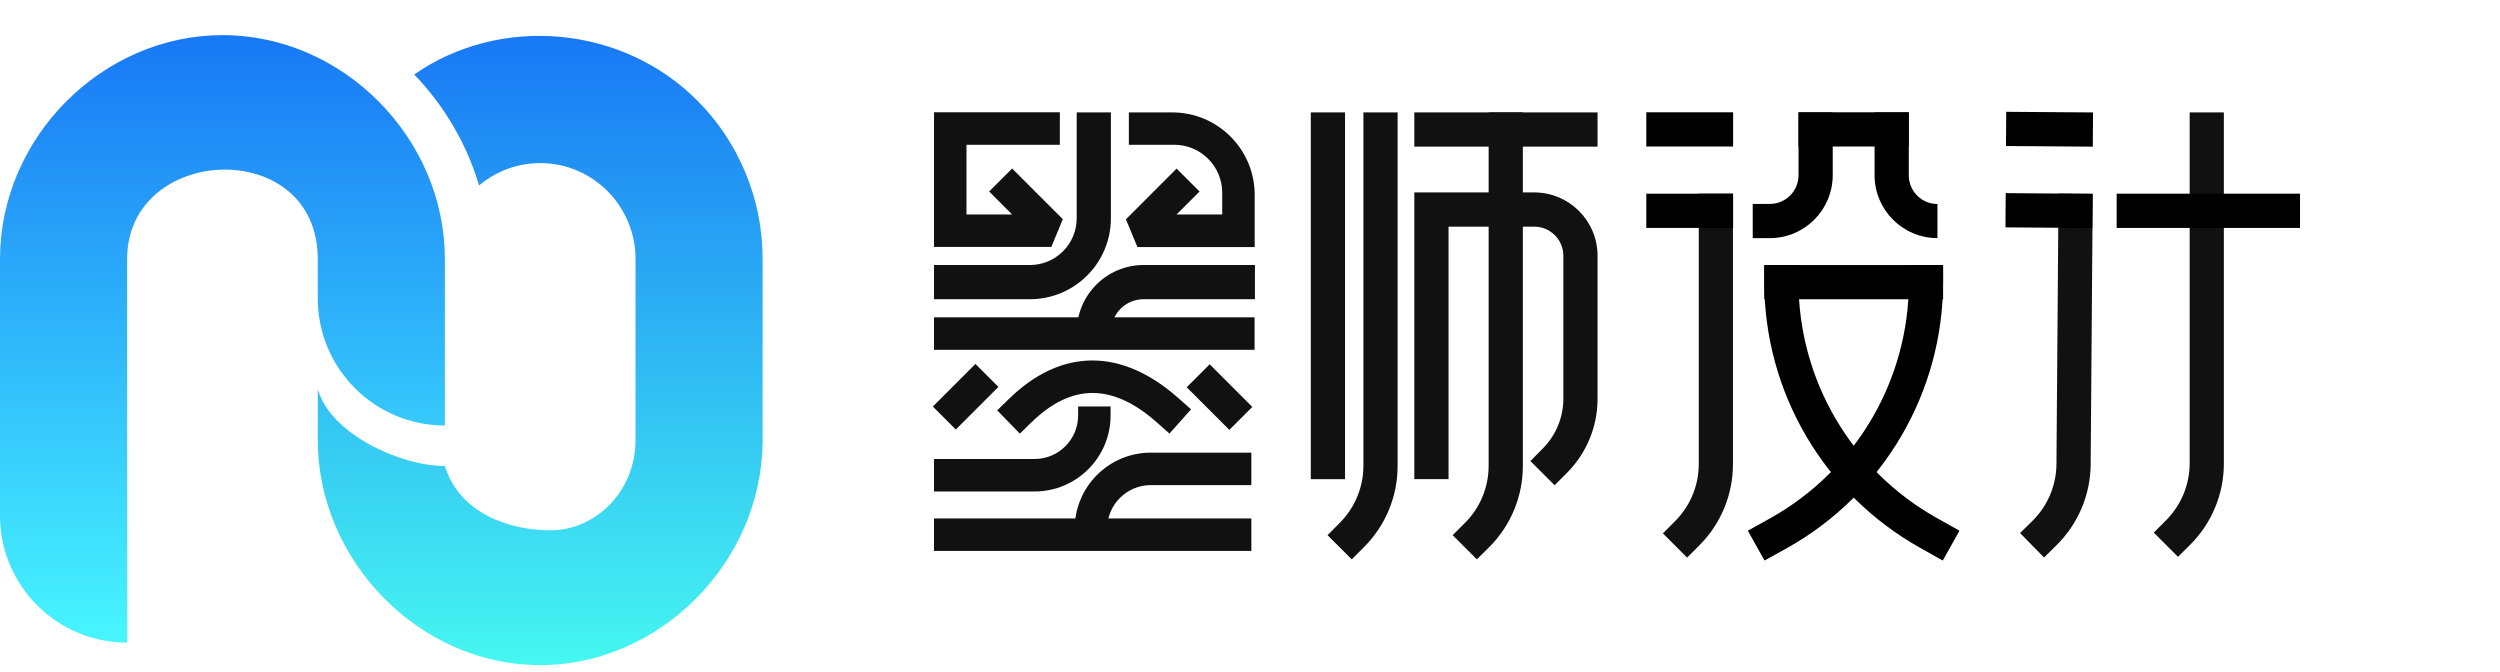
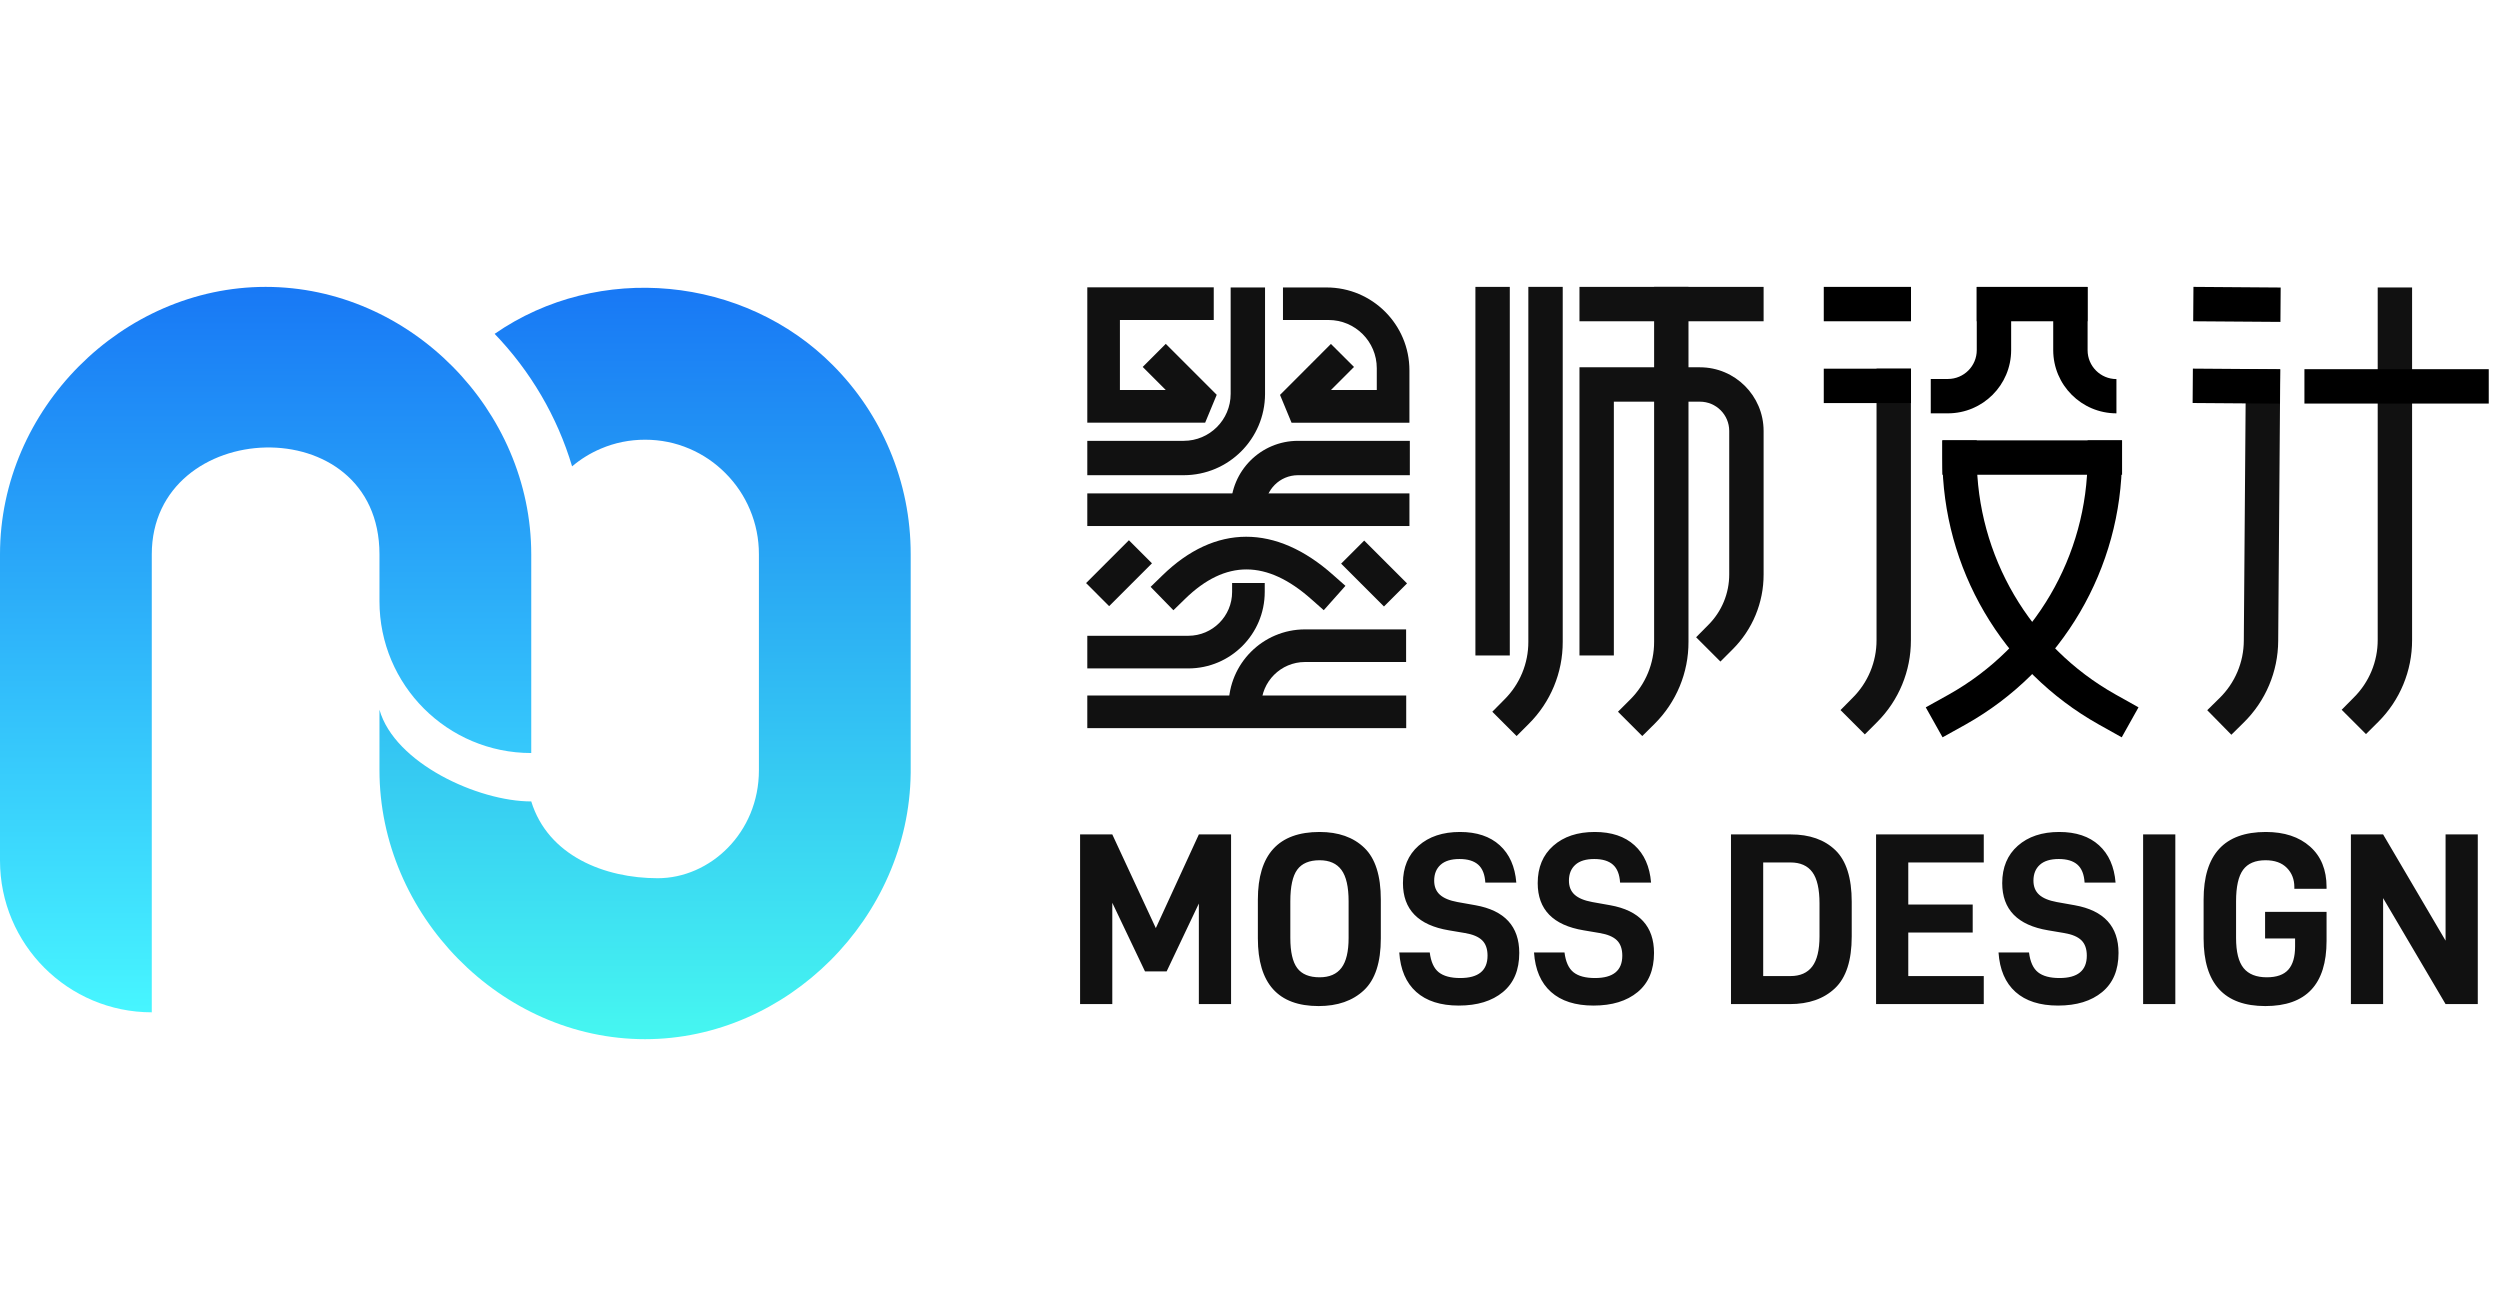
- <svg xmlns="http://www.w3.org/2000/svg" fill="none" version="1.1" width="134" height="36" viewBox="0 0 134 36">
+ <svg xmlns="http://www.w3.org/2000/svg" fill="none" version="1.1" width="122" height="64" viewBox="0 0 122 64">
  <defs>
-     <clipPath id="master_svg0_227_449">
-       <rect x="0" y="0" width="134" height="36" rx="0" />
+     <clipPath id="master_svg0_341_8224">
+       <rect x="0" y="0" width="122" height="64" rx="0" />
    </clipPath>
-     <linearGradient x1="0.5" y1="0" x2="0.5" y2="1" id="master_svg1_227_491">
+     <linearGradient x1="0.5" y1="0" x2="0.5" y2="1" id="master_svg1_3_0757">
      <stop offset="0%" stop-color="#1878F5" stop-opacity="1" />
      <stop offset="100%" stop-color="#47F6FF" stop-opacity="1" />
    </linearGradient>
-     <linearGradient x1="0.5" y1="1" x2="0.5" y2="0" id="master_svg2_227_488">
+     <linearGradient x1="0.5" y1="1" x2="0.5" y2="0" id="master_svg2_3_0763">
      <stop offset="0%" stop-color="#46F7F1" stop-opacity="1" />
      <stop offset="100%" stop-color="#1878F5" stop-opacity="1" />
    </linearGradient>
-     <clipPath id="master_svg3_227_451">
-       <rect x="50" y="6" width="73.281" height="24.045" rx="0" />
-     </clipPath>
  </defs>
-   <g clip-path="url(#master_svg0_227_449)">
+   <g clip-path="url(#master_svg0_341_8224)">
    <g>
      <g>
-         <g>
-           <path d="M17.032,13.889L17.032,15.994C17.032,19.757,20.082,22.807,23.845,22.807L23.845,13.889C23.845,7.421,18.411,1.883,11.922,1.883C5.499,1.883,0,7.355,0,13.889L7.66553e-7,27.631C9.76433e-7,31.394,3.05,34.444,6.813,34.444L6.813,13.889C6.813,7.713,17.032,7.275,17.032,13.889Z" fill-rule="evenodd" fill="url(#master_svg1_227_491)" fill-opacity="1" />
-         </g>
-         <g>
-           <path d="M37.385,5.399C33.403,1.39,26.874,0.753,22.201,3.991C23.809,5.66,25.016,7.711,25.678,9.939Q26.261,9.447,26.966,9.146Q27.912,8.743,28.954,8.743Q29.996,8.743,30.942,9.146Q31.858,9.537,32.567,10.25Q33.276,10.964,33.664,11.887Q34.064,12.839,34.064,13.888L34.064,23.579C34.064,26.391,31.868,28.425,29.521,28.425C27.141,28.425,24.6,27.424,23.845,24.979C21.46,24.979,17.713,23.264,17.032,20.863L17.032,23.579C17.032,30.046,22.465,35.65,28.954,35.65C35.331,35.65,40.797,30.192,40.876,23.721L40.877,23.721L40.877,13.888Q40.877,11.448,39.938,9.214Q39.033,7.059,37.385,5.399Z" fill-rule="evenodd" fill="url(#master_svg2_227_488)" fill-opacity="1" />
-         </g>
+         <path d="M18.518,27.052L18.518,29.341C18.518,33.432,21.834,36.748,25.925,36.748L25.925,27.052C25.925,20.021,20.017,14,12.962,14C5.979,14,0,19.949,0,27.052L8.33414e-7,41.994C0,46.084,3.316,49.401,7.407,49.401L7.407,27.052C7.407,20.338,18.518,19.862,18.518,27.052Z" fill-rule="evenodd" fill="url(#master_svg1_3_0757)" fill-opacity="1" />
+       </g>
+       <g>
+         <path d="M40.646,17.823C36.317,13.463,29.218,12.77,24.138,16.292C25.886,18.106,27.198,20.336,27.918,22.759Q28.551,22.223,29.319,21.896Q30.347,21.458,31.48,21.458Q32.613,21.458,33.641,21.896Q34.638,22.321,35.408,23.097Q36.179,23.873,36.6,24.876Q37.035,25.911,37.035,27.052L37.035,37.587C37.035,40.645,34.648,42.857,32.096,42.857C29.509,42.857,26.746,41.768,25.925,39.11C23.332,39.11,19.258,37.245,18.518,34.635L18.518,37.587C18.518,44.619,24.425,50.712,31.48,50.712C38.412,50.712,44.355,44.777,44.441,37.743L44.442,37.743L44.442,27.052Q44.442,24.399,43.422,21.97Q42.438,19.627,40.646,17.823Z" fill-rule="evenodd" fill="url(#master_svg2_3_0763)" fill-opacity="1" />
      </g>
    </g>
-     <g clip-path="url(#master_svg3_227_451)">
+     <g>
      <g>
-         <rect x="70.259" y="6.025" width="1.834" height="19.659" rx="0" fill="#111111" fill-opacity="1" />
+         <rect x="72" y="14" width="1.678" height="17.987" rx="0" fill="#111111" fill-opacity="1" />
      </g>
      <g>
-         <path d="M72.453,29.981L71.156,28.686L71.805,28.031C72.623,27.217,73.082,26.109,73.079,24.954L73.079,6.025L74.912,6.025L74.912,24.961C74.917,26.602,74.265,28.176,73.101,29.333L72.453,29.981Z" fill="#111111" fill-opacity="1" />
+         <path d="M74.01,35.919L72.824,34.733L73.417,34.134C74.166,33.389,74.586,32.376,74.583,31.32L74.583,14L76.261,14L76.261,31.326C76.265,32.827,75.668,34.267,74.604,35.325L74.01,35.919Z" fill="#111111" fill-opacity="1" />
      </g>
      <g>
-         <path d="M79.16,29.981L77.863,28.686L78.518,28.031C79.336,27.217,79.795,26.109,79.791,24.954L79.791,6.025L81.625,6.025L81.625,24.961C81.629,26.601,80.978,28.176,79.815,29.333L79.16,29.981Z" fill="#111111" fill-opacity="1" />
+         <path d="M80.143,35.919L78.957,34.733L79.556,34.134C80.305,33.389,80.724,32.376,80.721,31.32L80.721,14L82.398,14L82.398,31.326C82.403,32.826,81.806,34.267,80.742,35.325L80.143,35.919Z" fill="#111111" fill-opacity="1" />
      </g>
      <g>
-         <rect x="75.808" y="6.025" width="9.821" height="1.834" rx="0" fill="#111111" fill-opacity="1" />
+         <rect x="77.078" y="14" width="8.986" height="1.678" rx="0" fill="#111111" fill-opacity="1" />
      </g>
      <g>
-         <path d="M83.326,26.009L82.029,24.712L82.677,24.058C83.395,23.343,83.798,22.371,83.796,21.358L83.796,13.707C83.794,12.847,83.097,12.149,82.236,12.148L77.642,12.148L77.642,25.683L75.808,25.683L75.808,10.314L82.236,10.314C84.109,10.316,85.627,11.834,85.629,13.707L85.629,21.365C85.633,22.865,85.037,24.303,83.974,25.361L83.326,26.009Z" fill="#111111" fill-opacity="1" />
+         <path d="M83.956,32.284L82.77,31.098L83.363,30.499C84.02,29.845,84.388,28.956,84.386,28.029L84.386,21.029C84.385,20.241,83.747,19.603,82.959,19.602L78.756,19.602L78.756,31.986L77.078,31.986L77.078,17.924L82.959,17.924C84.673,17.926,86.062,19.315,86.064,21.029L86.064,28.035C86.068,29.407,85.522,30.724,84.549,31.691L83.956,32.284Z" fill="#111111" fill-opacity="1" />
+       </g>
+     </g>
+     <g>
+       <g>
+         <path d="M55.764,17.907L56.889,19.033L54.652,19.033L54.652,15.617L59.231,15.617L59.231,14.023L53.06,14.023L53.06,20.626L58.812,20.626L59.376,19.266L56.89,16.78L55.764,17.907Z" fill="#111111" fill-opacity="1" />
      </g>
      <g>
-         <path d="M53.019,10.264L54.249,11.495L51.804,11.495L51.804,7.761L56.808,7.761L56.808,6.019L50.063,6.019L50.063,13.236L56.351,13.236L56.967,11.749L54.25,9.033L53.019,10.264Z" fill="#111111" fill-opacity="1" />
+         <path d="M66.075,17.907L64.95,19.032L67.187,19.032L67.187,17.968C67.187,16.669,66.134,15.616,64.835,15.616L62.609,15.616L62.609,14.028L64.736,14.028C66.969,14.028,68.78,15.839,68.78,18.073L68.78,20.631L63.028,20.631L62.465,19.271L64.949,16.784L66.075,17.907Z" fill="#111111" fill-opacity="1" />
      </g>
      <g>
-         <path d="M64.296,10.264L63.066,11.494L65.511,11.494L65.511,10.331C65.511,8.911,64.36,7.76,62.94,7.76L60.507,7.76L60.507,6.025L62.831,6.025C65.273,6.025,67.251,8.004,67.251,10.445L67.251,13.241L60.965,13.241L60.35,11.754L63.065,9.037L64.296,10.264Z" fill="#111111" fill-opacity="1" />
+         <rect x="53.06" y="24.078" width="15.721" height="1.592" rx="0" fill="#111111" fill-opacity="1" />
      </g>
      <g>
-         <rect x="50.063" y="17.009" width="17.183" height="1.741" rx="0" fill="#111111" fill-opacity="1" />
+         <rect x="53.06" y="33.941" width="15.563" height="1.592" rx="0" fill="#111111" fill-opacity="1" />
+       </g>
+       <g transform="matrix(0.7071068,-0.7071068,0.7071068,0.7071068,-4.596444,45.81055)">
+         <rect x="53" y="28.454" width="2.956" height="1.592" rx="0" fill="#111111" fill-opacity="1" />
+       </g>
+       <g transform="matrix(0.7071068,-0.7071068,0.7071068,0.7071068,-0.2808204,54.33461)">
+         <rect x="65.447" y="27.506" width="1.592" height="2.956" rx="0" fill="#111111" fill-opacity="1" />
      </g>
      <g>
-         <rect x="50.063" y="27.789" width="17.01" height="1.741" rx="0" fill="#111111" fill-opacity="1" />
-       </g>
-       <g transform="matrix(0.7071068,-0.7071068,0.7071068,0.7071068,-0.7638996,41.73818)">
-         <rect x="50" y="21.791" width="3.231" height="1.741" rx="0" fill="#111111" fill-opacity="1" />
-       </g>
-       <g transform="matrix(0.7071068,-0.7071068,0.7071068,0.7071068,3.952978,51.05633)">
-         <rect x="63.607" y="20.757" width="1.741" height="3.231" rx="0" fill="#111111" fill-opacity="1" />
+         <path d="M57.262,29.78L56.15,28.639L56.721,28.084C59.299,25.567,62.26,25.567,65.059,28.06L65.658,28.589L64.599,29.778L64,29.248C61.825,27.31,59.806,27.301,57.833,29.224L57.262,29.78Z" fill="#111111" fill-opacity="1" />
      </g>
      <g>
-         <path d="M54.664,23.242L53.449,21.994L54.073,21.387C56.891,18.637,60.127,18.637,63.186,21.361L63.841,21.94L62.683,23.239L62.028,22.66C59.651,20.541,57.445,20.532,55.289,22.634L54.664,23.242Z" fill="#111111" fill-opacity="1" />
+         <path d="M57.992,32.619L53.06,32.619L53.06,31.026L57.992,31.026C59.172,31.025,60.128,30.067,60.127,28.887L60.127,28.45L61.719,28.45L61.719,28.887C61.719,30.947,60.051,32.617,57.992,32.619Z" fill="#111111" fill-opacity="1" />
      </g>
      <g>
-         <path d="M55.454,26.343L50.063,26.343L50.063,24.602L55.454,24.602C56.744,24.601,57.789,23.555,57.788,22.265L57.788,21.787L59.528,21.787L59.528,22.265C59.528,24.516,57.705,26.341,55.454,26.343Z" fill="#111111" fill-opacity="1" />
+         <path d="M61.549,35.237L59.957,35.237L59.957,34.441C59.959,32.383,61.626,30.716,63.684,30.714L68.618,30.714L68.618,32.306L63.684,32.306C62.506,32.307,61.55,33.263,61.549,34.441L61.549,35.237Z" fill="#111111" fill-opacity="1" />
      </g>
      <g>
-         <path d="M59.346,29.206L57.605,29.206L57.605,28.336C57.608,26.087,59.431,24.264,61.68,24.262L67.072,24.262L67.072,26.002L61.68,26.002C60.391,26.004,59.347,27.048,59.346,28.336L59.346,29.206Z" fill="#111111" fill-opacity="1" />
+         <path d="M57.766,23.19L53.06,23.19L53.06,21.513L57.766,21.513C59.03,21.511,60.054,20.488,60.056,19.224L60.056,14.028L61.734,14.028L61.734,19.229C61.728,21.417,59.954,23.188,57.766,23.19Z" fill="#111111" fill-opacity="1" />
      </g>
      <g>
-         <path d="M55.208,16.038L50.063,16.038L50.063,14.205L55.208,14.205C56.589,14.203,57.708,13.084,57.711,11.703L57.711,6.025L59.544,6.025L59.544,11.709C59.538,14.1,57.599,16.035,55.208,16.038Z" fill="#111111" fill-opacity="1" />
+         <path d="M61.74,25.629L60.062,25.629L60.062,24.79C60.063,22.981,61.529,21.515,63.338,21.513L68.8,21.513L68.8,23.19L63.338,23.19C62.455,23.192,61.74,23.907,61.74,24.79L61.74,25.629Z" fill="#111111" fill-opacity="1" />
+       </g>
+     </g>
+     <g>
+       <g>
+         <path d="M115.459,35.824L114.273,34.637L114.866,34.038C115.615,33.294,116.035,32.281,116.032,31.225L116.032,14.028L117.71,14.028L117.71,31.235C117.714,32.737,117.117,34.177,116.052,35.235L115.459,35.824Z" fill="#111111" fill-opacity="1" />
      </g>
      <g>
-         <path d="M59.549,18.704L57.715,18.704L57.715,17.787C57.717,15.81,59.319,14.207,61.296,14.205L67.265,14.205L67.265,16.038L61.296,16.038C60.331,16.04,59.55,16.822,59.549,17.787L59.549,18.704Z" fill="#111111" fill-opacity="1" />
+         <path d="M108.89,35.856L107.713,34.658L108.312,34.068C109.067,33.33,109.494,32.32,109.498,31.264L109.599,18.011L111.277,18.023L111.176,31.276C111.169,32.777,110.562,34.213,109.49,35.264L108.89,35.856Z" fill="#111111" fill-opacity="1" />
+       </g>
+       <g transform="matrix(0.007330317,-0.9999731,0.9999731,0.007330317,90.56571,122.5871)">
+         <rect x="107.027" y="15.678" width="1.678" height="4.257" rx="0" fill="#000000" fill-opacity="1" />
+       </g>
+       <g transform="matrix(0.007330317,-0.9999731,0.9999731,0.007330317,86.54954,126.5196)">
+         <rect x="107" y="19.667" width="1.678" height="4.257" rx="0" fill="#000000" fill-opacity="1" />
      </g>
      <g>
-         <path d="M116.74,29.846L115.443,28.549L116.092,27.895C116.91,27.081,117.369,25.974,117.366,24.82L117.366,6.025L119.199,6.025L119.199,24.831C119.204,26.472,118.552,28.046,117.388,29.203L116.74,29.846Z" fill="#111111" fill-opacity="1" />
+         <rect x="112.456" y="18.016" width="8.995" height="1.678" rx="0" fill="#000000" fill-opacity="1" />
+       </g>
+     </g>
+     <g>
+       <g>
+         <path d="M91.003,35.838L89.817,34.652L90.41,34.052C91.158,33.308,91.578,32.295,91.575,31.239L91.575,17.992L93.252,17.992L93.252,31.245C93.256,32.746,92.66,34.186,91.596,35.245L91.003,35.838Z" fill="#111111" fill-opacity="1" />
      </g>
      <g>
-         <path d="M90.429,29.887L89.132,28.59L89.781,27.936C90.598,27.122,91.057,26.014,91.054,24.861L91.054,10.382L92.887,10.382L92.887,24.867C92.891,26.507,92.24,28.081,91.077,29.239L90.429,29.887Z" fill="#111111" fill-opacity="1" />
+         <rect x="89" y="14" width="4.257" height="1.678" rx="0" fill="#000000" fill-opacity="1" />
      </g>
      <g>
-         <rect x="88.242" y="6.019" width="4.653" height="1.834" rx="0" fill="#000000" fill-opacity="1" />
+         <rect x="89" y="17.992" width="4.257" height="1.678" rx="0" fill="#000000" fill-opacity="1" />
      </g>
      <g>
-         <rect x="88.242" y="10.382" width="4.653" height="1.834" rx="0" fill="#000000" fill-opacity="1" />
+         <rect x="94.788" y="21.49" width="8.769" height="1.678" rx="0" fill="#000000" fill-opacity="1" />
      </g>
      <g>
-         <path d="M109.561,29.882L108.275,28.572L108.93,27.928C109.754,27.121,110.221,26.017,110.226,24.863L110.336,10.378L112.17,10.391L112.06,24.876C112.052,26.517,111.389,28.086,110.217,29.235L109.561,29.882Z" fill="#111111" fill-opacity="1" />
-       </g>
-       <g transform="matrix(0.007330317,-0.9999731,0.9999731,0.007330317,98.90547,115.2864)">
-         <rect x="107.52" y="7.827" width="1.834" height="4.653" rx="0" fill="#000000" fill-opacity="1" />
-       </g>
-       <g transform="matrix(0.007330317,-0.9999731,0.9999731,0.007330317,94.51798,119.5875)">
-         <rect x="107.493" y="12.187" width="1.834" height="4.653" rx="0" fill="#000000" fill-opacity="1" />
+         <path d="M95.059,20.171L94.221,20.171L94.221,18.494L95.059,18.494C95.836,18.493,96.466,17.864,96.466,17.087L96.466,14.005L98.144,14.005L98.144,17.092C98.139,18.793,96.76,20.169,95.059,20.171Z" fill="#000000" fill-opacity="1" />
      </g>
      <g>
-         <rect x="113.453" y="10.382" width="9.832" height="1.834" rx="0" fill="#000000" fill-opacity="1" />
+         <path d="M103.282,20.171C101.579,20.169,100.199,18.79,100.197,17.087L100.197,14.005L101.875,14.005L101.875,17.092C101.875,17.868,102.505,18.498,103.282,18.499L103.282,20.171Z" fill="#000000" fill-opacity="1" />
      </g>
      <g>
-         <rect x="94.566" y="14.206" width="9.584" height="1.834" rx="0" fill="#000000" fill-opacity="1" />
+         <rect x="96.465" y="14" width="5.404" height="1.678" rx="0" fill="#000000" fill-opacity="1" />
      </g>
      <g>
-         <path d="M94.863,12.764L93.946,12.764L93.946,10.931L94.863,10.931C95.712,10.93,96.4,10.242,96.401,9.393L96.401,6.025L98.234,6.025L98.234,9.398C98.229,11.257,96.722,12.762,94.863,12.764Z" fill="#000000" fill-opacity="1" />
+         <path d="M103.54,35.981L102.423,35.356C97.71,32.713,94.79,27.732,94.788,22.328L94.788,21.489L96.465,21.489L96.465,22.328C96.468,27.125,99.059,31.546,103.243,33.893L104.359,34.518L103.54,35.981Z" fill="#000000" fill-opacity="1" />
      </g>
      <g>
-         <path d="M103.848,12.764C101.987,12.762,100.479,11.254,100.477,9.393L100.477,6.025L102.311,6.025L102.311,9.398C102.311,10.247,102.999,10.935,103.848,10.936L103.848,12.764Z" fill="#000000" fill-opacity="1" />
+         <path d="M94.797,35.981L93.977,34.518L95.097,33.896C99.281,31.549,101.872,27.128,101.875,22.331L101.875,21.493L103.552,21.493L103.552,22.331C103.55,27.735,100.63,32.716,95.917,35.359L94.797,35.981Z" fill="#000000" fill-opacity="1" />
      </g>
-       <g>
-         <rect x="96.401" y="6.019" width="5.907" height="1.834" rx="0" fill="#000000" fill-opacity="1" />
-       </g>
-       <g>
-         <path d="M104.132,30.044L102.912,29.36C97.76,26.472,94.569,21.028,94.566,15.122L94.566,14.205L96.4,14.205L96.4,15.122C96.403,20.364,99.235,25.197,103.807,27.761L105.028,28.445L104.132,30.044Z" fill="#000000" fill-opacity="1" />
-       </g>
-       <g>
-         <path d="M94.579,30.044L93.684,28.445L94.908,27.765C99.481,25.201,102.313,20.368,102.316,15.126L102.316,14.209L104.149,14.209L104.149,15.126C104.146,21.032,100.955,26.476,95.804,29.365L94.579,30.044Z" fill="#000000" fill-opacity="1" />
-       </g>
+     </g>
+     <g>
+       <path d="M60.076,40.72L58.504,40.72L56.404,45.292L54.28,40.72L52.708,40.72L52.708,49L54.28,49L54.28,44.056L55.876,47.404L56.932,47.404L58.504,44.092L58.504,49L60.076,49L60.076,40.72ZM61.384,45.796C61.384,47.996,62.372,49.096,64.348,49.096C65.276,49.096,66.014,48.838,66.562,48.322C67.11,47.806,67.384,46.964,67.384,45.796L67.384,43.9C67.384,42.732,67.116,41.89,66.58,41.374C66.044,40.858,65.316,40.6,64.396,40.6C62.388,40.6,61.384,41.7,61.384,43.9L61.384,45.796ZM65.464,47.23C65.232,47.538,64.876,47.692,64.396,47.692C63.892,47.692,63.528,47.542,63.304,47.242C63.08,46.942,62.968,46.452,62.968,45.772L62.968,43.984C62.968,43.264,63.08,42.75,63.304,42.442C63.528,42.134,63.892,41.98,64.396,41.98C64.876,41.98,65.232,42.138,65.464,42.454C65.696,42.77,65.812,43.28,65.812,43.984L65.812,45.772C65.812,46.436,65.696,46.922,65.464,47.23ZM69.112,48.406C69.608,48.85,70.3,49.072,71.188,49.072C72.092,49.072,72.81,48.852,73.342,48.412C73.874,47.972,74.14,47.336,74.14,46.504C74.14,45.208,73.428,44.432,72.004,44.176L71.128,44.02C70.736,43.948,70.448,43.828,70.264,43.66C70.08,43.492,69.988,43.264,69.988,42.976C69.988,42.648,70.092,42.39,70.3,42.202C70.508,42.014,70.816,41.92,71.224,41.92C71.624,41.92,71.928,42.012,72.136,42.196C72.344,42.38,72.46,42.672,72.484,43.072L73.996,43.072C73.932,42.288,73.662,41.68,73.186,41.248C72.71,40.816,72.064,40.6,71.248,40.6C70.408,40.6,69.734,40.824,69.226,41.272C68.718,41.72,68.464,42.328,68.464,43.096C68.464,44.384,69.212,45.152,70.708,45.4L71.488,45.532C71.872,45.596,72.152,45.714,72.328,45.886C72.504,46.058,72.592,46.308,72.592,46.636C72.592,47.364,72.148,47.728,71.26,47.728C70.796,47.728,70.446,47.634,70.21,47.446C69.974,47.258,69.828,46.936,69.772,46.48L68.284,46.48C68.34,47.32,68.616,47.962,69.112,48.406ZM75.688,48.406C76.184,48.85,76.876,49.072,77.764,49.072C78.668,49.072,79.386,48.852,79.918,48.412C80.45,47.972,80.716,47.336,80.716,46.504C80.716,45.208,80.004,44.432,78.58,44.176L77.704,44.02C77.312,43.948,77.024,43.828,76.84,43.66C76.656,43.492,76.564,43.264,76.564,42.976C76.564,42.648,76.668,42.39,76.876,42.202C77.084,42.014,77.392,41.92,77.8,41.92C78.2,41.92,78.504,42.012,78.712,42.196C78.92,42.38,79.036,42.672,79.06,43.072L80.572,43.072C80.508,42.288,80.238,41.68,79.762,41.248C79.286,40.816,78.64,40.6,77.824,40.6C76.984,40.6,76.31,40.824,75.802,41.272C75.294,41.72,75.04,42.328,75.04,43.096C75.04,44.384,75.788,45.152,77.284,45.4L78.064,45.532C78.448,45.596,78.728,45.714,78.904,45.886C79.08,46.058,79.168,46.308,79.168,46.636C79.168,47.364,78.724,47.728,77.836,47.728C77.372,47.728,77.022,47.634,76.786,47.446C76.55,47.258,76.404,46.936,76.348,46.48L74.86,46.48C74.916,47.32,75.192,47.962,75.688,48.406ZM84.472,40.72L84.472,49L87.34,49C88.268,49,89.004,48.742,89.548,48.226C90.092,47.71,90.364,46.868,90.364,45.7L90.364,44.008C90.364,42.84,90.098,42,89.566,41.488C89.034,40.976,88.308,40.72,87.388,40.72L84.472,40.72ZM87.376,47.632L86.044,47.632L86.044,42.088L87.376,42.088C87.856,42.088,88.212,42.246,88.444,42.562C88.676,42.878,88.792,43.388,88.792,44.092L88.792,45.688C88.792,46.36,88.674,46.852,88.438,47.164C88.202,47.476,87.848,47.632,87.376,47.632ZM93.124,42.088L96.808,42.088L96.808,40.72L91.552,40.72L91.552,49L96.808,49L96.808,47.632L93.124,47.632L93.124,45.508L96.268,45.508L96.268,44.14L93.124,44.14L93.124,42.088ZM98.356,48.406C98.852,48.85,99.544,49.072,100.432,49.072C101.336,49.072,102.054,48.852,102.586,48.412C103.118,47.972,103.384,47.336,103.384,46.504C103.384,45.208,102.672,44.432,101.248,44.176L100.372,44.02C99.98,43.948,99.692,43.828,99.508,43.66C99.324,43.492,99.232,43.264,99.232,42.976C99.232,42.648,99.336,42.39,99.544,42.202C99.752,42.014,100.06,41.92,100.468,41.92C100.868,41.92,101.172,42.012,101.38,42.196C101.588,42.38,101.704,42.672,101.728,43.072L103.24,43.072C103.176,42.288,102.906,41.68,102.43,41.248C101.954,40.816,101.308,40.6,100.492,40.6C99.652,40.6,98.978,40.824,98.47,41.272C97.962,41.72,97.708,42.328,97.708,43.096C97.708,44.384,98.456,45.152,99.952,45.4L100.732,45.532C101.116,45.596,101.396,45.714,101.572,45.886C101.748,46.058,101.836,46.308,101.836,46.636C101.836,47.364,101.392,47.728,100.504,47.728C100.04,47.728,99.69,47.634,99.454,47.446C99.218,47.258,99.072,46.936,99.016,46.48L97.528,46.48C97.584,47.32,97.86,47.962,98.356,48.406ZM104.584,40.72L104.584,49L106.156,49L106.156,40.72L104.584,40.72ZM107.536,45.796C107.536,47.996,108.54,49.096,110.548,49.096C112.54,49.096,113.536,48.036,113.536,45.916L113.536,44.5L110.536,44.5L110.536,45.796L112,45.796L112,46.192C112,46.696,111.89,47.072,111.67,47.32C111.45,47.568,111.1,47.692,110.62,47.692C110.108,47.692,109.73,47.542,109.486,47.242C109.242,46.942,109.12,46.452,109.12,45.772L109.12,43.984C109.12,43.272,109.234,42.76,109.462,42.448C109.69,42.136,110.056,41.98,110.56,41.98C111.008,41.98,111.354,42.104,111.598,42.352C111.842,42.6,111.964,42.912,111.964,43.288L111.964,43.372L113.536,43.372L113.536,43.288C113.536,42.448,113.268,41.79,112.732,41.314C112.196,40.838,111.476,40.6,110.572,40.6C108.548,40.6,107.536,41.7,107.536,43.9L107.536,45.796ZM120.916,40.72L119.344,40.72L119.344,45.904L116.296,40.72L114.724,40.72L114.724,49L116.296,49L116.296,43.828L119.344,49L120.916,49L120.916,40.72Z" fill="#111111" fill-opacity="1" />
    </g>
  </g>
</svg>
